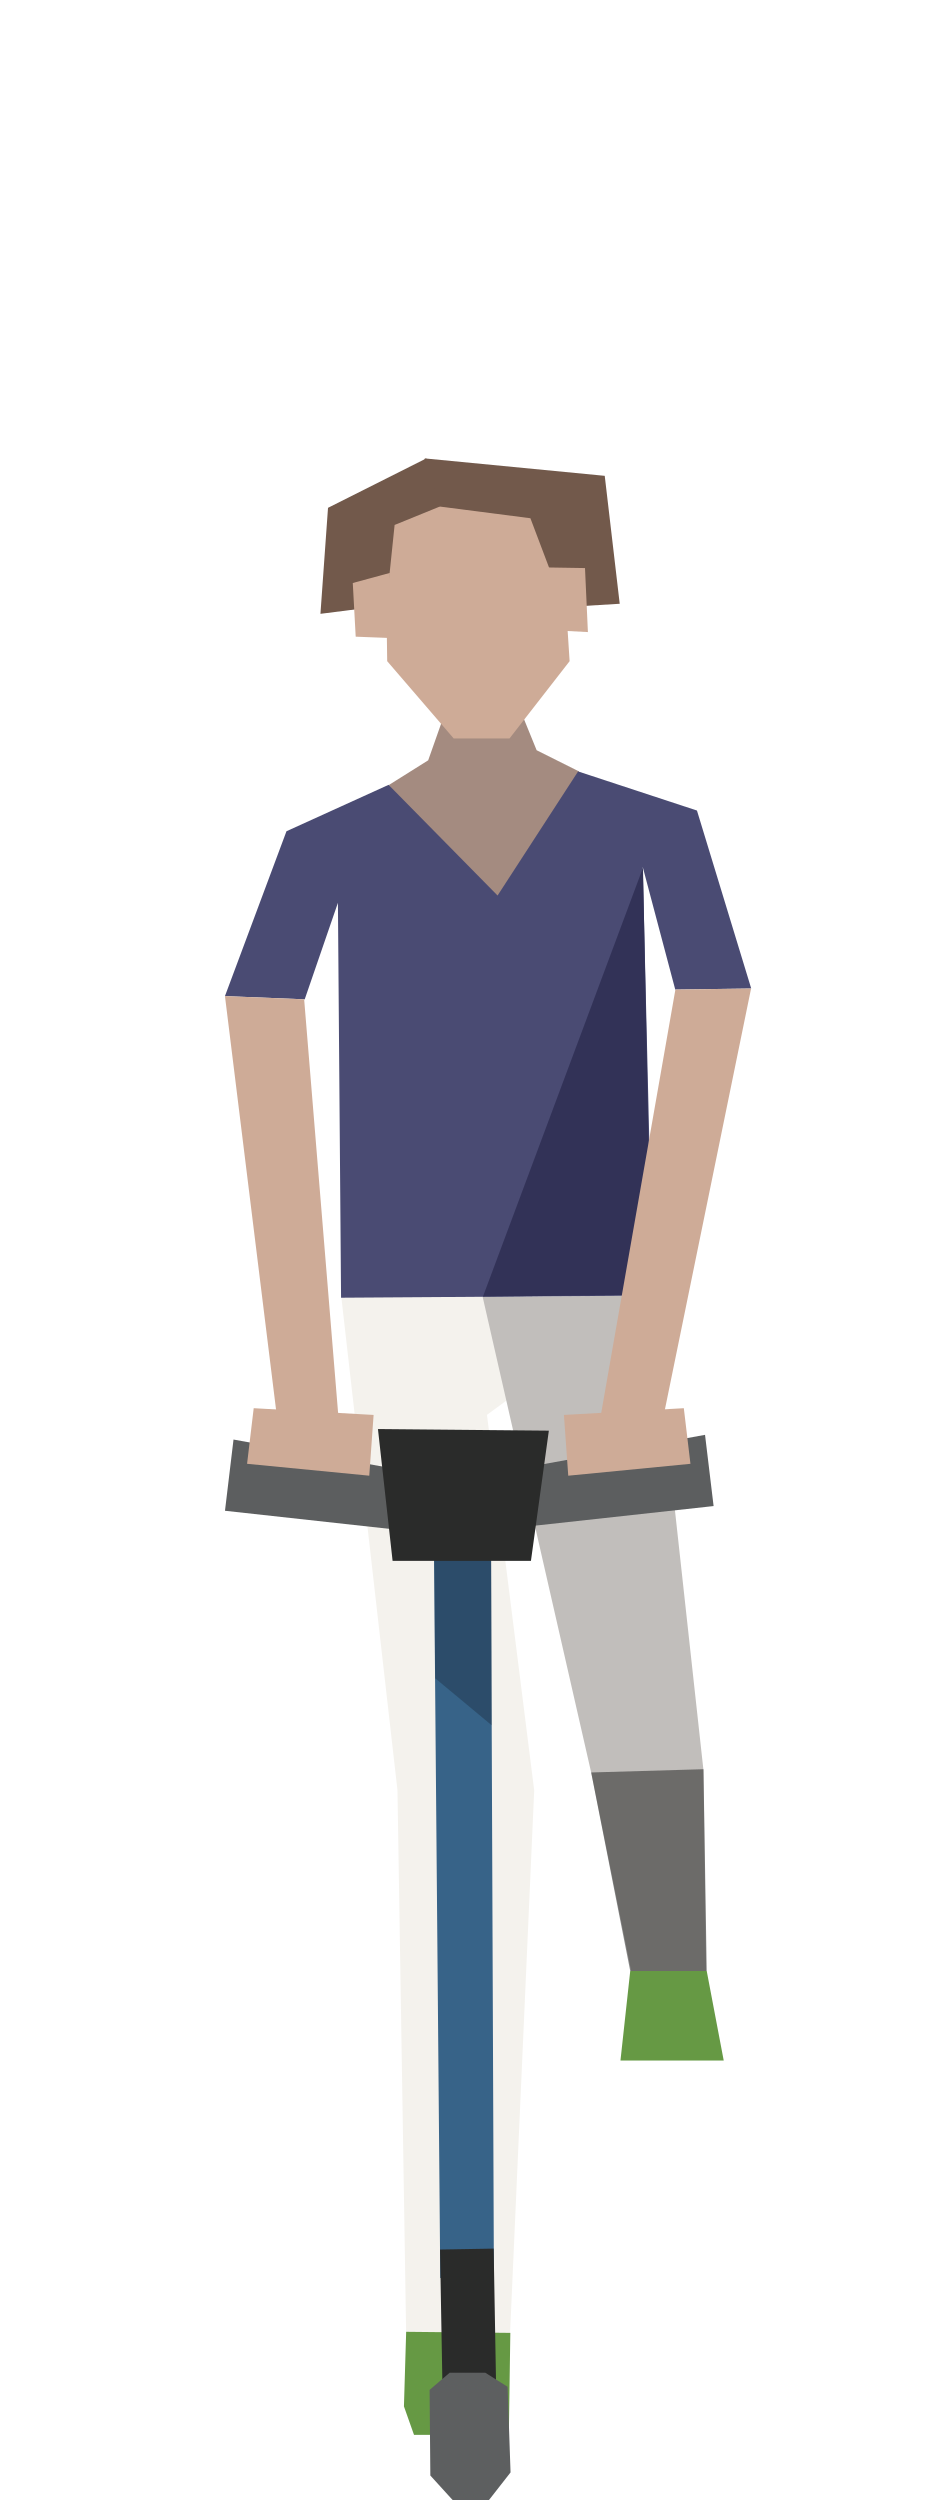
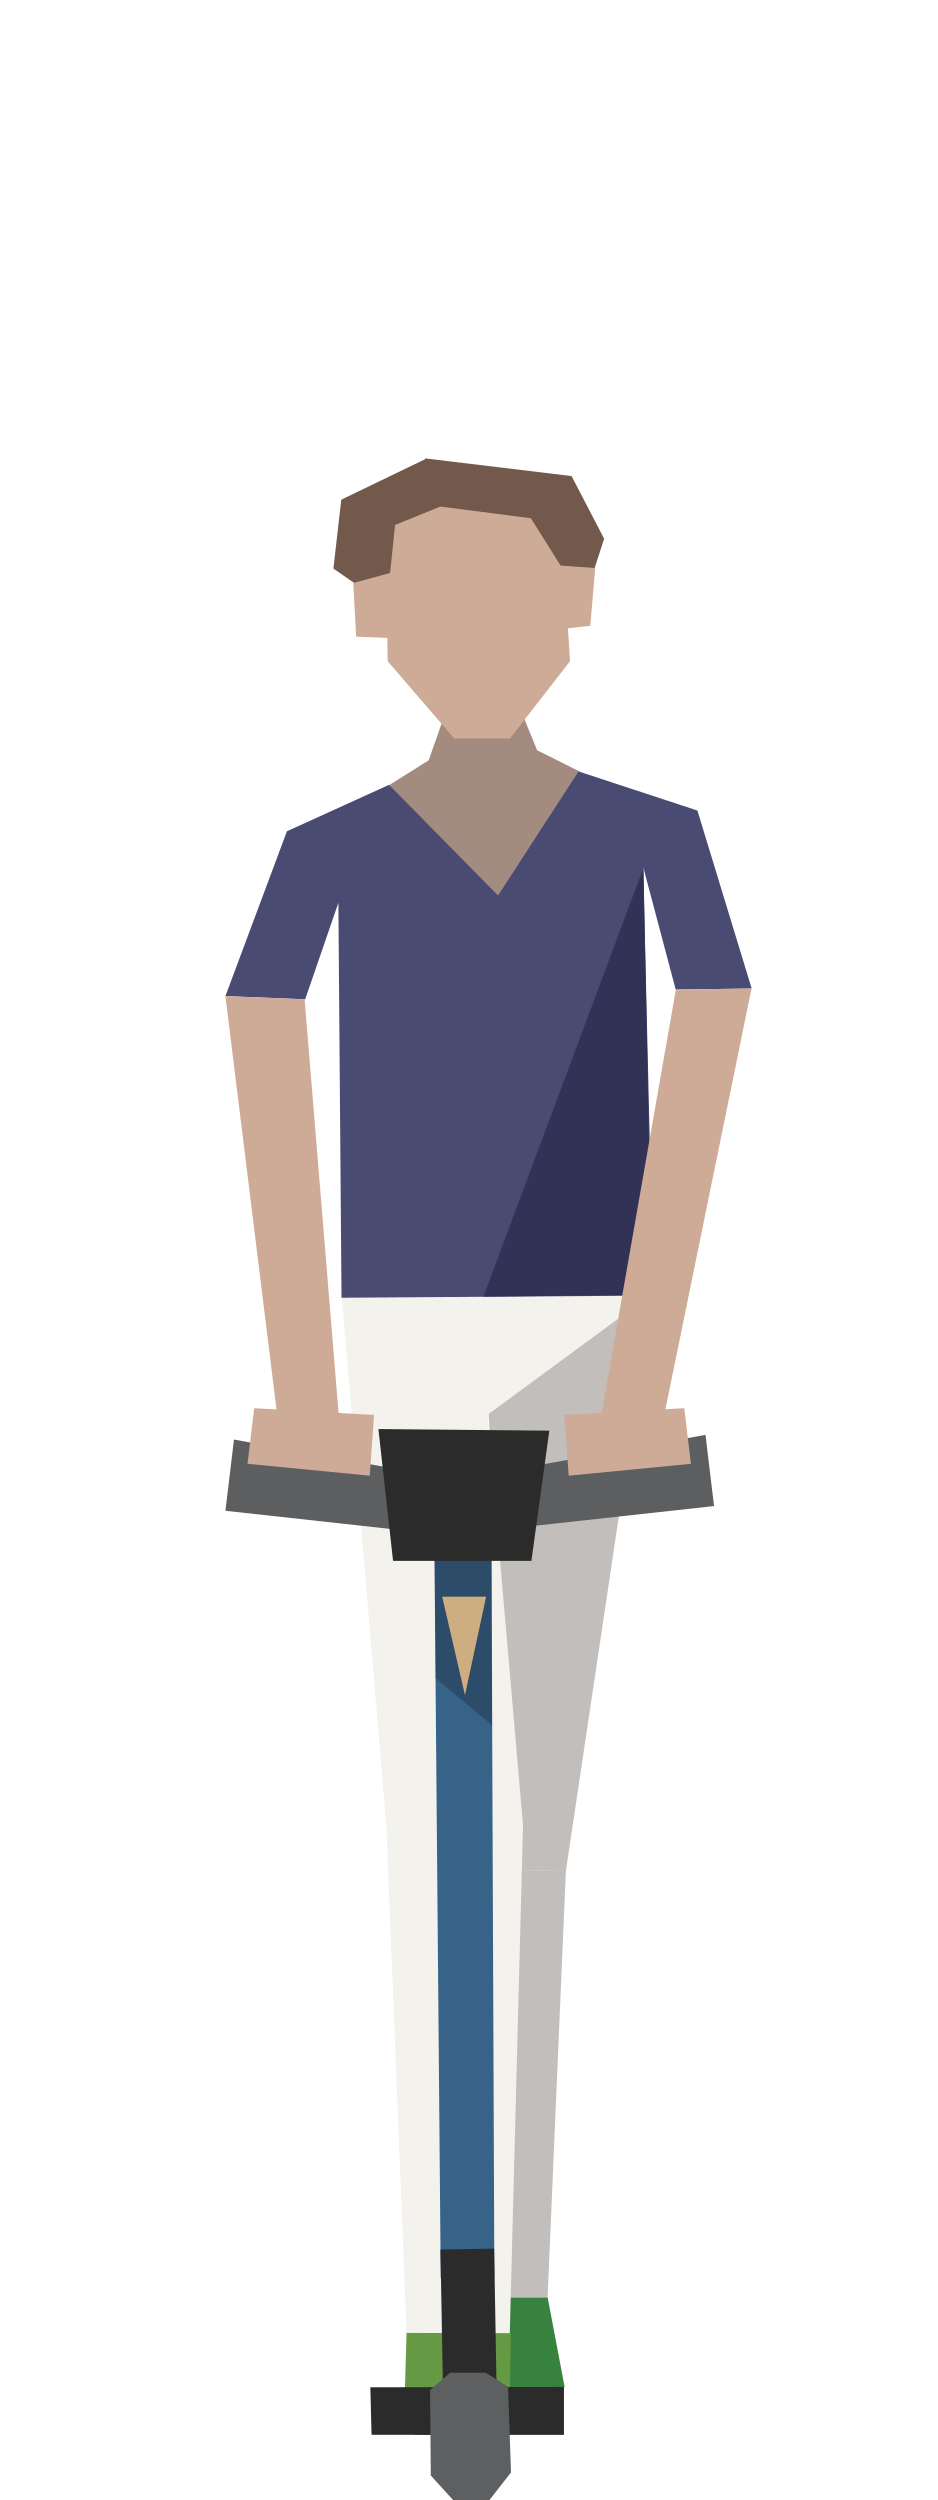
<svg xmlns="http://www.w3.org/2000/svg" width="100%" height="100%" viewBox="0 0 72 192" version="1.1" xml:space="preserve" style="fill-rule:evenodd;clip-rule:evenodd;stroke-linejoin:round;stroke-miterlimit:1.414;">
-   <g id="scooter-inbound" transform="matrix(1,0,0,1,-19.2657,-13.0995)">
-     <g transform="matrix(1,0,0,1,69.292,193.556)">
-       <path d="M0,-81.082L-12.627,-71.795L-9,-42.957L-10.91,0L-18.836,-1.288L-19.5,-42.957L-23.812,-80.832L0,-81.082Z" style="fill:rgb(244,242,237);fill-rule:nonzero;" />
+   <g id="scooter-inbound" transform="matrix(1,0,0,1,-0.165365,0)">
+     <g transform="matrix(1,0,0,1,37.2686,143.584)">
+       <path d="M0,-43.979L1.731,-7.458L1.325,0.026L6.356,0.104L12.958,-44.083L0,-43.979Z" style="fill:rgb(193,190,187);fill-rule:nonzero;" />
    </g>
-     <g transform="matrix(1,0,0,1,50.459,200.099)">
-       <path d="M0,-7.917L-0.171,-2.189L0.603,0L7.885,0L8,-7.834L0,-7.917Z" style="fill:rgb(102,153,68);fill-rule:nonzero;" />
+     <g transform="matrix(-0.0950616,-0.995471,-0.995471,0.0950616,55.3915,160.077)">
+       <path d="M-14.6,19.661L18.483,19.661L17.454,10.153L-15.065,14.671L-14.6,19.661Z" style="fill:rgb(193,190,187);fill-rule:nonzero;" />
    </g>
-     <g transform="matrix(1,0,0,1,49.1255,76.0734)">
-       <path d="M0,-2.683L3.025,-4.582L5.086,-10.421L9.844,-9.065L11.354,-5.356L14.615,-3.724L7.513,7.738L0,-2.683Z" style="fill:rgb(164,139,128);fill-rule:nonzero;" />
+     <g transform="matrix(0.186488,0.982457,0.982457,-0.186488,43.4404,181.868)">
+       <path d="M-5.541,-0.183L1.457,-0.183L-0.022,-7.974L-6.637,-5.955L-5.541,-0.183Z" style="fill:rgb(55,130,63);fill-rule:nonzero;" />
    </g>
-     <g transform="matrix(1,0,0,1,54.1099,49.8092)">
-       <path d="M0,20.004L4.286,20.004L8.902,14.069L8.078,1.375L-0.156,0L-5.272,2.034L-5.108,14.069L0,20.004Z" style="fill:rgb(206,171,151);fill-rule:nonzero;" />
+     <g transform="matrix(1,0,0,1,31.3936,187)">
+       <path d="M0,-7.917L-0.17,-2.189L0.603,0L7.885,0L8,-7.833L0,-7.917Z" style="fill:rgb(102,153,68);fill-rule:nonzero;" />
    </g>
-     <g transform="matrix(1,0,0,1,51.4634,58.0091)">
-       <path d="M0,-7.985L0.43,-9.703L14.246,-8.366L15.396,1.46L11.119,1.718L8.537,-5.109L1.547,-6.01L0,-7.985Z" style="fill:rgb(114,89,75);fill-rule:nonzero;" />
+     <g transform="matrix(0.999998,-0.00208487,-0.00208487,-0.999998,28.6041,183.359)">
+       <path d="M0.004,0.015L14.873,0.015L14.865,-3.671L0.089,-3.635L0.004,0.015Z" style="fill:rgb(42,43,42);fill-rule:nonzero;" />
    </g>
-     <g transform="matrix(0.999861,0.0166525,0.0166525,-0.999861,61.4131,56.6554)">
-       <path d="M-0.041,-0.026L2.781,-0.026L3.086,-4.937L0.205,-4.835L-0.041,-0.026Z" style="fill:rgb(206,171,151);fill-rule:nonzero;" />
+     <g transform="matrix(1,0,0,1,50.2271,179.188)">
+       <path d="M0,-79.813L-12.627,-70.526L-9.894,-39.021L-10.91,0L-18.836,-0.019L-20.394,-39.021L-23.812,-79.563L0,-79.813Z" style="fill:rgb(244,242,237);fill-rule:nonzero;" />
    </g>
-     <g transform="matrix(1,0,0,1,53.0513,56.5508)">
-       <path d="M0,-4.552L-3.479,-3.135L-4.12,3.047L-9.176,3.691L-8.594,-4.451L-1.051,-8.243L0,-4.552Z" style="fill:rgb(114,89,75);fill-rule:nonzero;" />
+     <g transform="matrix(1,0,0,1,30.0605,62.973)">
+       <path d="M0,-2.681L3.025,-4.581L5.085,-10.42L9.844,-9.064L11.353,-5.355L14.615,-3.723L7.513,7.739L0,-2.681Z" style="fill:rgb(164,139,128);fill-rule:nonzero;" />
    </g>
-     <g transform="matrix(-0.964936,0.262487,0.262487,0.964936,47.065,62.3806)">
-       <path d="M-3.455,-4.534L-0.502,-4.534L0.364,-0.497L-2.04,0.258L-3.455,-4.534Z" style="fill:rgb(206,171,151);fill-rule:nonzero;" />
+     <g transform="matrix(1,0,0,1,35.0449,36.7099)">
+       <path d="M0,20.004L4.286,20.004L8.902,14.069L8.078,1.375L-0.157,0L-5.273,2.034L-5.108,14.069L0,20.004Z" style="fill:rgb(206,171,151);fill-rule:nonzero;" />
    </g>
-     <g transform="matrix(1,0,0,1,56.334,164.453)">
-       <path d="M0,-51.75L8.333,-15.229L11.417,0.104L17.167,0.104L16.958,-15.396L12.958,-51.854L0,-51.75Z" style="fill:rgb(193,190,187);fill-rule:nonzero;" />
+     <g transform="matrix(1,0,0,1,32.3984,41.9698)">
+       <path d="M0,-5.045L0.43,-6.763L11.664,-5.407L14.164,-0.595L13.414,1.718L10.977,1.718L8.537,-2.169L1.547,-3.07L0,-5.045Z" style="fill:rgb(114,89,75);fill-rule:nonzero;" />
    </g>
-     <g transform="matrix(1,0,0,1,63.6631,112.765)">
-       <path d="M0,-40.42L9.129,-37.416L13.296,-23.75L7.462,-23.666L4.965,-33.079L5.754,-0.166L-18.204,0L-18.445,-30.33L-20.996,-22.916L-27.121,-23.166L-22.396,-35.826L-14.555,-39.391L-6.184,-30.889L0,-40.42Z" style="fill:rgb(74,75,115);fill-rule:nonzero;" />
+     <g transform="matrix(0.997589,0.0694007,0.0694007,-0.997589,43.3619,43.375)">
+       <path d="M-0.17,-0.074L2.525,-0.074L2.459,-4.528L-0.539,-5.069L-0.17,-0.074Z" style="fill:rgb(206,171,151);fill-rule:nonzero;" />
    </g>
-     <g transform="matrix(-0.00867124,-0.999962,-0.999962,0.00867124,83.9603,160.548)">
-       <path d="M-27.236,31.12L30.887,31.12L30.454,26.73L-27.195,27L-27.236,31.12Z" style="fill:rgb(55,99,136);fill-rule:nonzero;" />
+     <g transform="matrix(1,0,0,1,33.9863,42.8074)">
+       <path d="M0,-3.908L-3.479,-2.491L-4.12,3.691L-8.215,0.86L-7.611,-4.432L-1.051,-7.599L0,-3.908Z" style="fill:rgb(114,89,75);fill-rule:nonzero;" />
    </g>
-     <g transform="matrix(-0.0177847,-0.999842,-0.999842,0.0177847,61.4255,193.853)">
+     <g transform="matrix(-0.964912,0.262573,0.262573,0.964912,28.0008,49.2813)">
+       <path d="M-3.454,-4.533L-0.502,-4.533L0.365,-0.498L-2.039,0.258L-3.454,-4.533Z" style="fill:rgb(206,171,151);fill-rule:nonzero;" />
+     </g>
+     <g transform="matrix(1,0,0,1,44.5981,99.6671)">
+       <path d="M0,-40.421L9.129,-37.417L13.295,-23.75L7.462,-23.667L4.965,-33.08L5.754,-0.167L-18.205,0L-18.445,-30.331L-20.996,-22.917L-27.121,-23.167L-22.396,-35.827L-14.555,-39.392L-6.184,-30.89L0,-40.421Z" style="fill:rgb(74,75,115);fill-rule:nonzero;" />
+     </g>
+     <g transform="matrix(-0.00867109,-0.999962,-0.999962,0.00867109,64.8958,147.45)">
+       <path d="M-27.237,31.12L30.887,31.12L30.453,26.73L-27.195,27.001L-27.237,31.12Z" style="fill:rgb(55,99,136);fill-rule:nonzero;" />
+     </g>
+     <g transform="matrix(-0.0177847,-0.999842,-0.999842,0.0177847,42.3601,180.754)">
      <rect x="-4.178" y="4.103" width="12.314" height="4.12" style="fill:rgb(42,43,42);" />
    </g>
-     <g transform="matrix(1,0,0,1,52.3154,197.204)">
-       <path d="M0,6.016L1.711,7.896L4.505,7.896L6.16,5.778L5.933,-0.799L4.221,-1.88L1.485,-1.88L-0.057,-0.561L0,6.016Z" style="fill:rgb(93,95,96);fill-rule:nonzero;" />
+     <g transform="matrix(1,0,0,1,33.2505,184.104)">
+       <path d="M0,6.017L1.711,7.896L4.505,7.896L6.16,5.778L5.933,-0.799L4.221,-1.879L1.484,-1.879L-0.057,-0.561L0,6.017Z" style="fill:rgb(93,95,96);fill-rule:nonzero;" />
    </g>
-     <g>
+     <g transform="matrix(1,0,0,1,-18,9)">
      <g opacity="0.3">
-         <g transform="matrix(-0.00784117,-0.999969,-0.999969,0.00784117,58.6985,140.216)">
+         <g transform="matrix(-0.00784186,-0.999969,-0.999969,0.00784186,57.6332,118.118)">
          <clipPath id="_clip1">
-             <path d="M-5.338,6.142L-5.373,1.713L9.588,1.595L9.623,6.025L-5.338,6.142Z" clip-rule="nonzero" />
+             <path d="M-5.338,6.142L-5.372,1.712L9.589,1.595L9.624,6.024L-5.338,6.142Z" clip-rule="nonzero" />
          </clipPath>
          <g clip-path="url(#_clip1)">
-             <path d="M-1.727,6.025L9.624,6.025L9.567,1.63L-5.373,1.713L-1.727,6.025Z" style="fill:rgb(16,25,36);fill-rule:nonzero;" />
+             <path d="M-1.726,6.025L9.624,6.025L9.568,1.63L-5.372,1.712L-1.726,6.025Z" style="fill:rgb(16,25,36);fill-rule:nonzero;" />
          </g>
        </g>
      </g>
    </g>
-     <g transform="matrix(-0.0556399,0.998451,0.998451,0.0556399,44.2411,134.226)">
+     <g transform="matrix(-0.0556399,0.998451,0.998451,0.0556399,25.1762,121.128)">
      <path d="M-8.479,5.892L-3.914,5.892L-4.663,-7.969L-10.161,-7.619L-8.479,5.892Z" style="fill:rgb(92,94,95);fill-rule:nonzero;" />
    </g>
-     <g transform="matrix(-0.137997,0.990433,0.990433,0.137997,69.3727,123.373)">
-       <path d="M2.43,-5.154L5.415,-5.154L4.617,2.311L1.263,2.082L2.43,-5.154Z" style="fill:rgb(114,89,75);fill-rule:nonzero;" />
+     <g transform="matrix(-0.137997,0.990433,0.990433,0.137997,50.3083,110.274)">
+       <path d="M2.429,-5.154L5.415,-5.154L4.616,2.31L1.264,2.081L2.429,-5.154Z" style="fill:rgb(114,89,75);fill-rule:nonzero;" />
    </g>
-     <g transform="matrix(-0.118338,0.992973,0.992973,0.118338,46.1881,119.828)">
-       <path d="M2.291,-7.218L6.592,-7.218L6.388,2.209L1.715,1.987L2.291,-7.218Z" style="fill:rgb(206,171,151);fill-rule:nonzero;" />
+     <g transform="matrix(-0.118338,0.992973,0.992973,0.118338,27.1232,106.729)">
+       <path d="M2.291,-7.218L6.592,-7.218L6.388,2.209L1.716,1.987L2.291,-7.218Z" style="fill:rgb(206,171,151);fill-rule:nonzero;" />
    </g>
-     <g transform="matrix(0.0550329,0.998485,0.998485,-0.0550329,67.7163,119.713)">
-       <path d="M5.58,-8.019L10.141,-8.019L9.388,5.846L3.89,5.49L5.58,-8.019Z" style="fill:rgb(92,94,95);fill-rule:nonzero;" />
+     <g transform="matrix(0.0552393,0.998473,0.998473,-0.0552393,48.6499,106.614)">
+       <path d="M5.578,-8.019L10.14,-8.019L9.389,5.845L3.891,5.49L5.578,-8.019Z" style="fill:rgb(92,94,95);fill-rule:nonzero;" />
    </g>
-     <g transform="matrix(0.999955,0.00952338,0.00952338,-0.999955,48.3405,122.787)">
+     <g transform="matrix(0.999955,0.00952338,0.00952338,-0.999955,29.2756,109.688)">
      <path d="M-0.048,-0.063L13.078,-0.063L11.798,-10.075L1.173,-10.177L-0.048,-0.063Z" style="fill:rgb(42,43,42);fill-rule:nonzero;" />
    </g>
-     <g transform="matrix(0.118338,0.992973,0.992973,-0.118338,70.5218,127.854)">
-       <path d="M-6.409,2.034L-2.108,2.034L-2.312,-7.393L-6.985,-7.171L-6.409,2.034Z" style="fill:rgb(206,171,151);fill-rule:nonzero;" />
+     <g transform="matrix(0.118338,0.992973,0.992973,-0.118338,51.4564,114.754)">
+       <path d="M-6.409,2.034L-2.108,2.034L-2.312,-7.393L-6.984,-7.171L-6.409,2.034Z" style="fill:rgb(206,171,151);fill-rule:nonzero;" />
    </g>
-     <g transform="matrix(0.12262,0.992454,0.992454,-0.12262,56.632,99.6244)">
+     <g transform="matrix(0.12262,0.992454,0.992454,-0.12262,37.5671,86.5251)">
      <path d="M-12.413,-18.709L20.208,-18.709L21.163,-14.041L-11.419,-12.703L-12.413,-18.709Z" style="fill:rgb(206,171,151);fill-rule:nonzero;" />
    </g>
-     <g transform="matrix(1,0,0,1,56.3545,79.7444)">
+     <g transform="matrix(1,0,0,1,37.2896,66.645)">
      <path d="M0,32.938L12.958,32.792L12.292,0L0,32.938Z" style="fill:rgb(50,50,87);fill-rule:nonzero;" />
    </g>
-     <g>
-       <g opacity="0.5">
-         <g transform="matrix(-0.193022,-0.981194,-0.981194,0.193022,76.9862,156.639)">
-           <clipPath id="_clip2">
-             <path d="M-5.31,13.6L-7.023,4.892L8.185,1.9L9.899,10.608L-5.31,13.6Z" clip-rule="nonzero" />
-           </clipPath>
-           <g clip-path="url(#_clip2)">
-             <path d="M-5.889,10.656L9.653,10.656L8.233,2.145L-7.023,4.892L-5.889,10.656Z" style="fill:rgb(23,24,23);fill-rule:nonzero;" />
-           </g>
-         </g>
-       </g>
-     </g>
-     <g transform="matrix(-0.17258,0.984995,0.984995,0.17258,87.5034,108.522)">
+     <g transform="matrix(-0.17258,0.984995,0.984995,0.17258,68.4384,95.4228)">
      <path d="M-16.307,-19.474L17.069,-19.474L16.619,-14.731L-17.387,-13.763L-16.307,-19.474Z" style="fill:rgb(206,171,151);fill-rule:nonzero;" />
    </g>
-     <g transform="matrix(0.186488,0.982457,0.982457,-0.186488,74.7553,169.884)">
-       <path d="M-5.541,-0.183L1.457,-0.183L-0.022,-7.974L-6.637,-5.955L-5.541,-0.183Z" style="fill:rgb(102,153,68);fill-rule:nonzero;" />
+     <g transform="matrix(1,0,0,1,34.125,130.187)">
+       <path d="M0,-7.562L3.375,-7.562L1.75,0L0,-7.562Z" style="fill:rgb(206,173,128);fill-rule:nonzero;" />
    </g>
  </g>
</svg>
